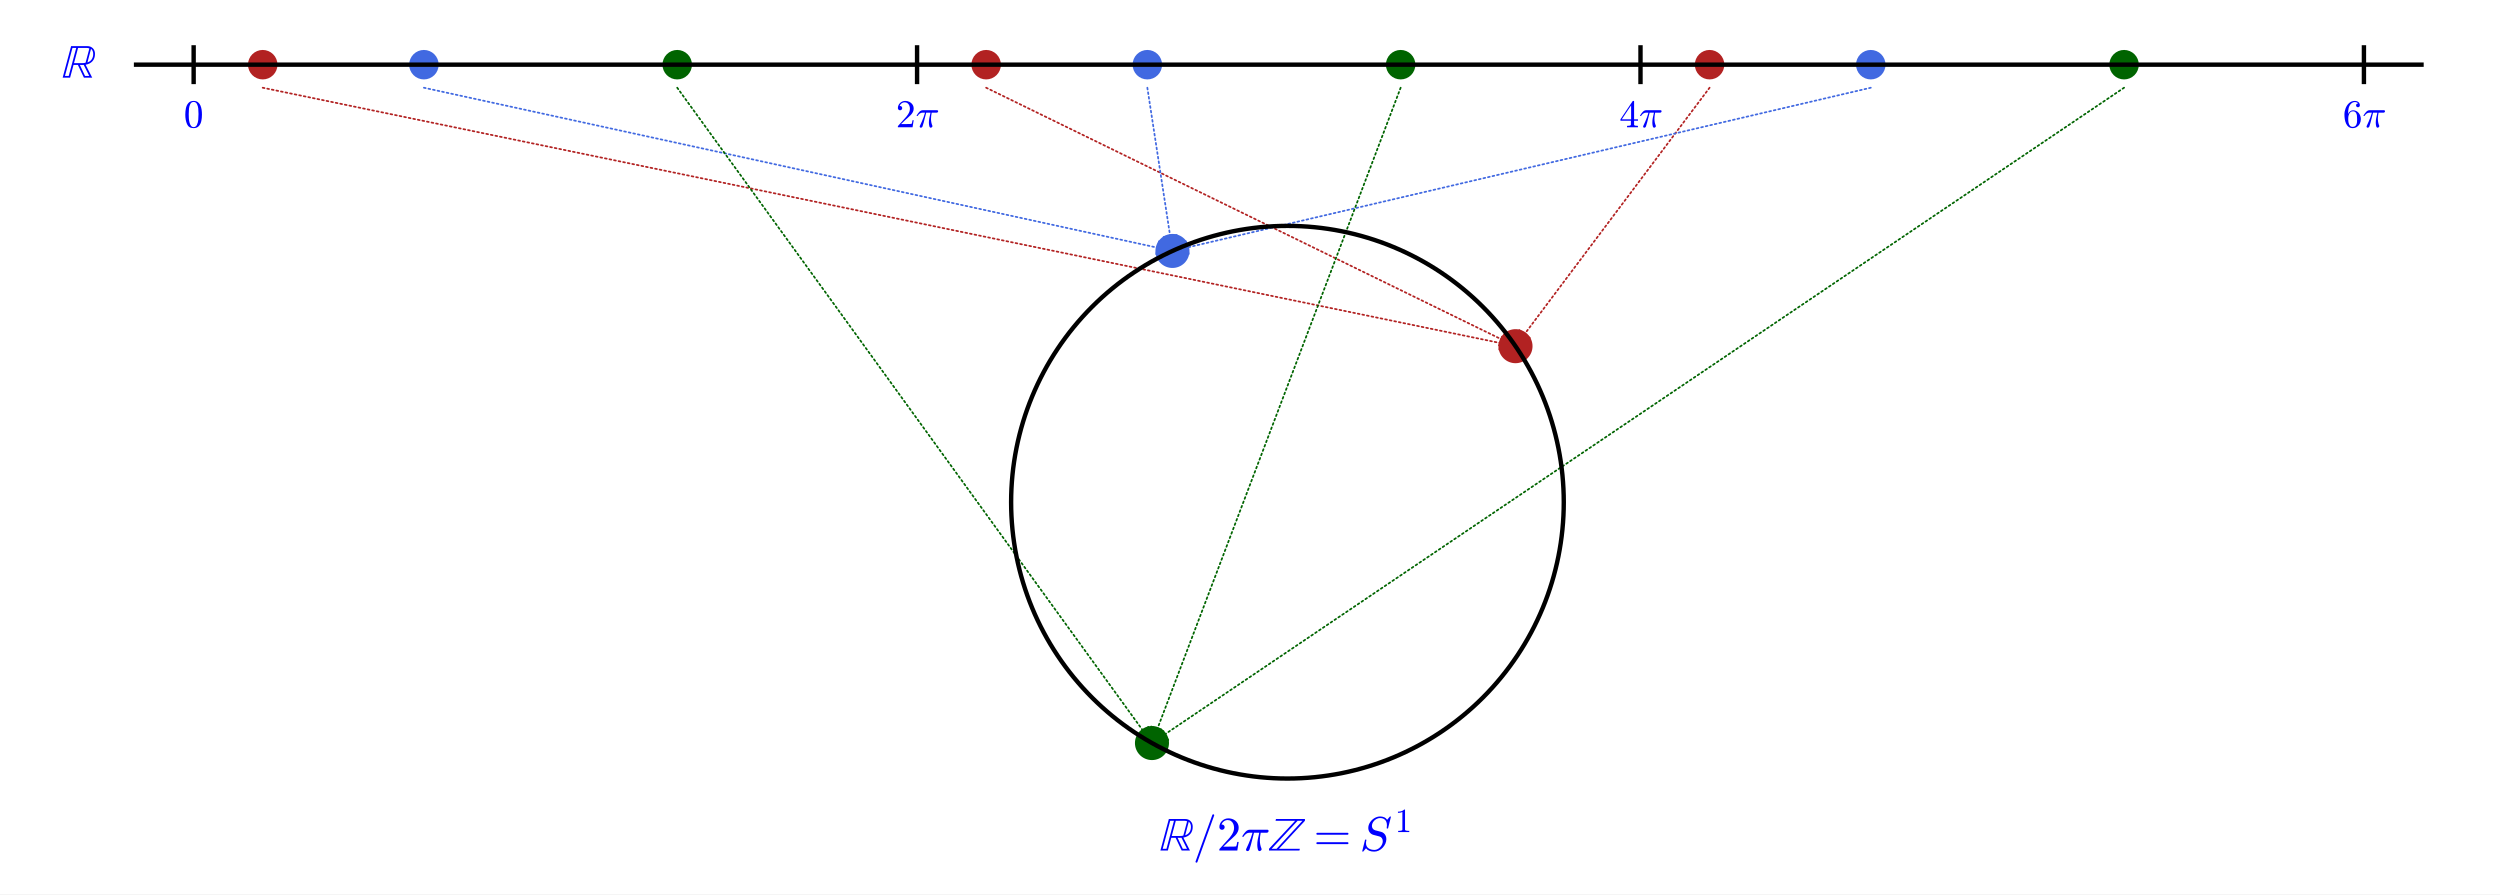
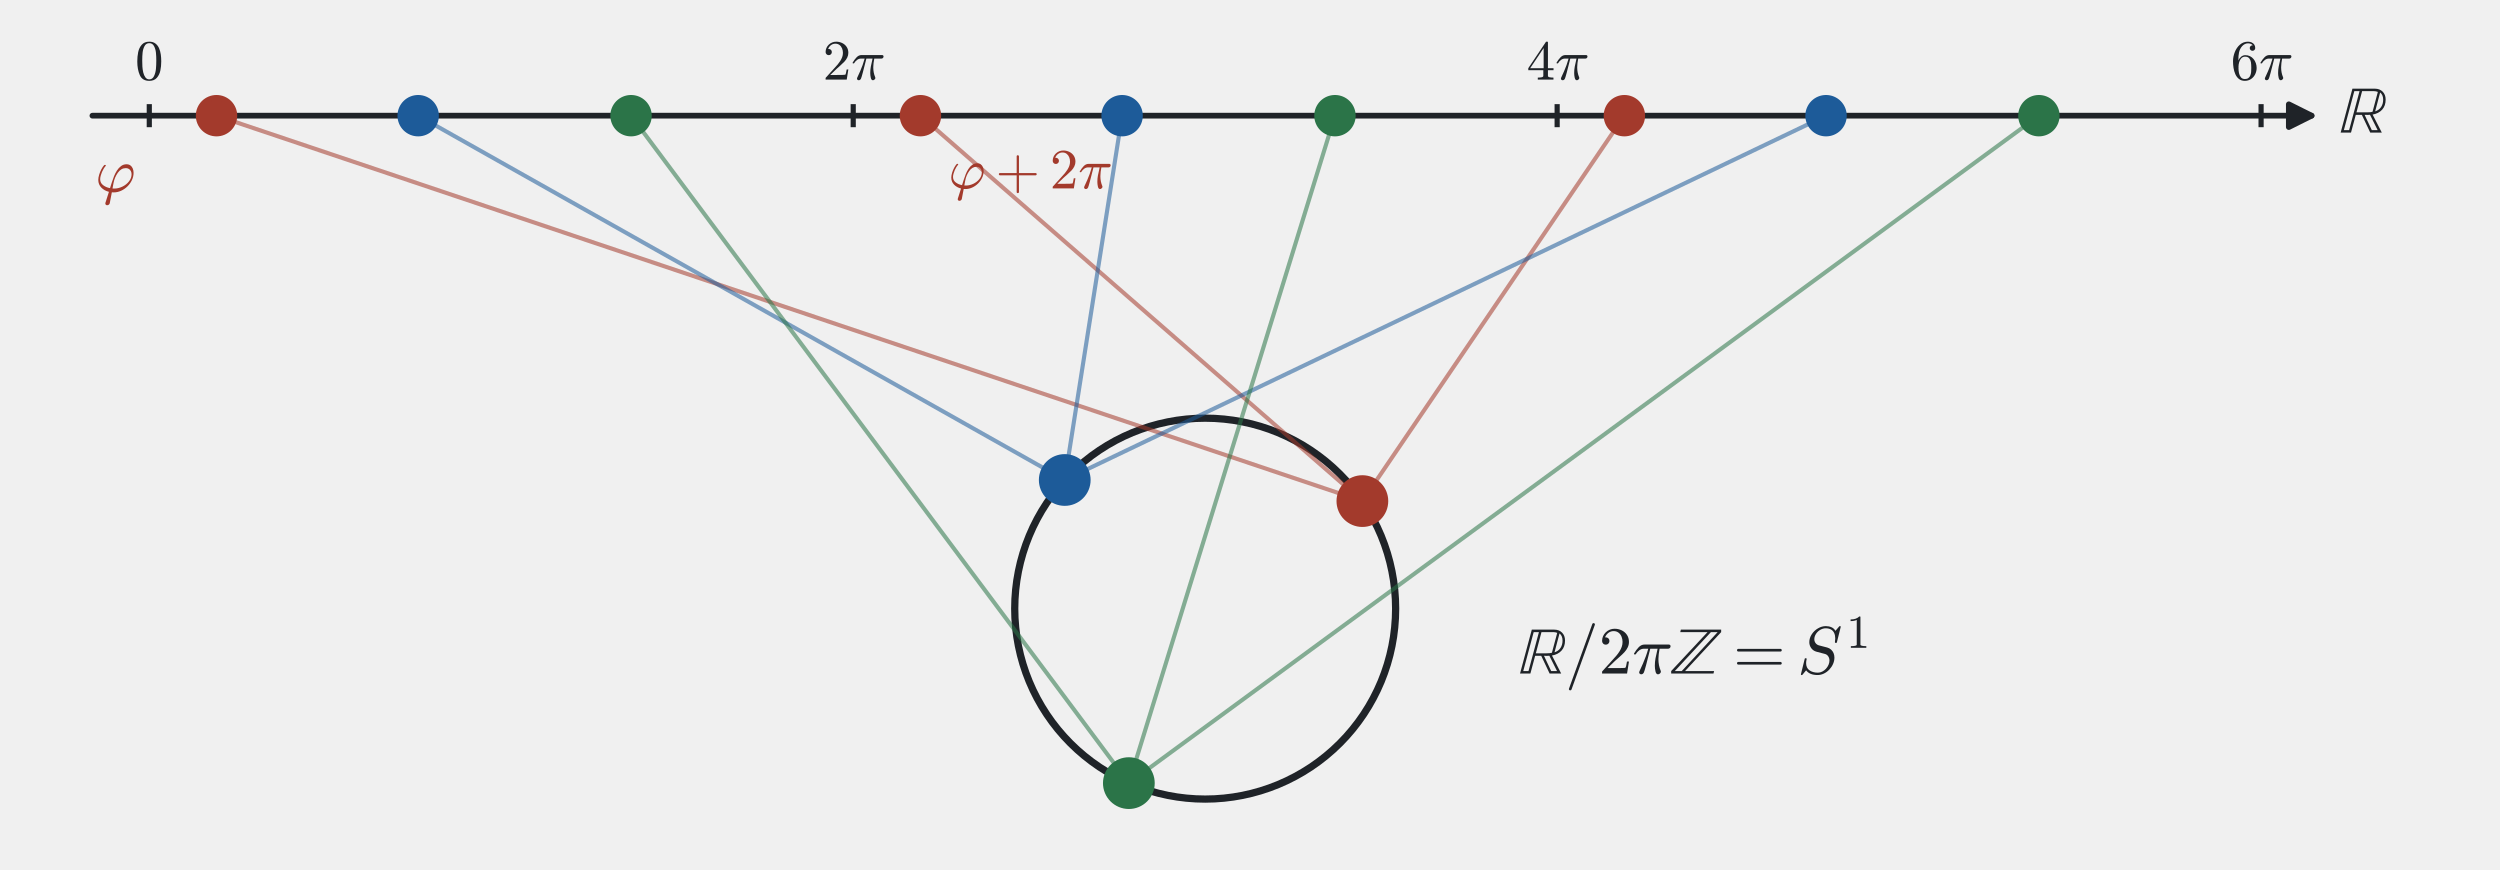
- <svg xmlns="http://www.w3.org/2000/svg" xmlns:xlink="http://www.w3.org/1999/xlink" width="568.8pt" height="203.481pt" viewBox="0 0 568.8 203.481" version="1.1">
+ <svg xmlns="http://www.w3.org/2000/svg" xmlns:xlink="http://www.w3.org/1999/xlink" width="483.12pt" height="168.117pt" viewBox="0 0 483.12 168.117" version="1.1">
  <defs>
    <style type="text/css">*{stroke-linejoin: round; stroke-linecap: butt}</style>
  </defs>
  <g id="figure_1">
    <g id="patch_1">
-       <path d="M 0 203.481  L 568.8 203.481  L 568.8 0  L 0 0  z " style="fill: #ffffff" />
+       <path d="M 0 168.117  L 483.12 168.117  L 483.12 0  L 0 0  L 0 168.117  z " style="fill: none" />
    </g>
    <g id="axes_1">
      <g id="patch_2">
-         <path d="M 7.2 193.82  L 561.6 193.82  L 561.6 7.2  L 7.2 7.2  z " style="fill: #ffffff" />
-       </g>
-       <g id="PathCollection_1">
-         <path d="M 59.775 18.072  C 60.665 18.072 61.518 17.719 62.147 17.09  C 62.776 16.461 63.129 15.608 63.129 14.718  C 63.129 13.829 62.776 12.976 62.147 12.347  C 61.518 11.718 60.665 11.364 59.775 11.364  C 58.886 11.364 58.032 11.718 57.403 12.347  C 56.774 12.976 56.421 13.829 56.421 14.718  C 56.421 15.608 56.774 16.461 57.403 17.09  C 58.032 17.719 58.886 18.072 59.775 18.072  z " clip-path="url(#p85b337be5e)" style="fill: #b22222" />
-       </g>
-       <g id="PathCollection_2">
-         <path d="M 224.369 18.072  C 225.259 18.072 226.112 17.719 226.741 17.09  C 227.37 16.461 227.724 15.608 227.724 14.718  C 227.724 13.829 227.37 12.976 226.741 12.347  C 226.112 11.718 225.259 11.364 224.369 11.364  C 223.48 11.364 222.627 11.718 221.998 12.347  C 221.369 12.976 221.015 13.829 221.015 14.718  C 221.015 15.608 221.369 16.461 221.998 17.09  C 222.627 17.719 223.48 18.072 224.369 18.072  z " clip-path="url(#p85b337be5e)" style="fill: #b22222" />
-       </g>
-       <g id="PathCollection_3">
-         <path d="M 388.964 18.072  C 389.853 18.072 390.706 17.719 391.335 17.09  C 391.964 16.461 392.318 15.608 392.318 14.718  C 392.318 13.829 391.964 12.976 391.335 12.347  C 390.706 11.718 389.853 11.364 388.964 11.364  C 388.074 11.364 387.221 11.718 386.592 12.347  C 385.963 12.976 385.61 13.829 385.61 14.718  C 385.61 15.608 385.963 16.461 386.592 17.09  C 387.221 17.719 388.074 18.072 388.964 18.072  z " clip-path="url(#p85b337be5e)" style="fill: #b22222" />
-       </g>
-       <g id="PathCollection_4">
-         <path d="M 96.45 18.072  C 97.339 18.072 98.192 17.719 98.821 17.09  C 99.45 16.461 99.804 15.608 99.804 14.718  C 99.804 13.829 99.45 12.976 98.821 12.347  C 98.192 11.718 97.339 11.364 96.45 11.364  C 95.56 11.364 94.707 11.718 94.078 12.347  C 93.449 12.976 93.095 13.829 93.095 14.718  C 93.095 15.608 93.449 16.461 94.078 17.09  C 94.707 17.719 95.56 18.072 96.45 18.072  z " clip-path="url(#p85b337be5e)" style="fill: #4169e1" />
-       </g>
-       <g id="PathCollection_5">
-         <path d="M 261.044 18.072  C 261.933 18.072 262.787 17.719 263.416 17.09  C 264.045 16.461 264.398 15.608 264.398 14.718  C 264.398 13.829 264.045 12.976 263.416 12.347  C 262.787 11.718 261.933 11.364 261.044 11.364  C 260.154 11.364 259.301 11.718 258.672 12.347  C 258.043 12.976 257.69 13.829 257.69 14.718  C 257.69 15.608 258.043 16.461 258.672 17.09  C 259.301 17.719 260.154 18.072 261.044 18.072  z " clip-path="url(#p85b337be5e)" style="fill: #4169e1" />
-       </g>
-       <g id="PathCollection_6">
-         <path d="M 425.638 18.072  C 426.528 18.072 427.381 17.719 428.01 17.09  C 428.639 16.461 428.992 15.608 428.992 14.718  C 428.992 13.829 428.639 12.976 428.01 12.347  C 427.381 11.718 426.528 11.364 425.638 11.364  C 424.749 11.364 423.895 11.718 423.266 12.347  C 422.637 12.976 422.284 13.829 422.284 14.718  C 422.284 15.608 422.637 16.461 423.266 17.09  C 423.895 17.719 424.749 18.072 425.638 18.072  z " clip-path="url(#p85b337be5e)" style="fill: #4169e1" />
-       </g>
-       <g id="PathCollection_7">
-         <path d="M 154.081 18.072  C 154.97 18.072 155.823 17.719 156.452 17.09  C 157.081 16.461 157.435 15.608 157.435 14.718  C 157.435 13.829 157.081 12.976 156.452 12.347  C 155.823 11.718 154.97 11.364 154.081 11.364  C 153.191 11.364 152.338 11.718 151.709 12.347  C 151.08 12.976 150.727 13.829 150.727 14.718  C 150.727 15.608 151.08 16.461 151.709 17.09  C 152.338 17.719 153.191 18.072 154.081 18.072  z " clip-path="url(#p85b337be5e)" style="fill: #006400" />
-       </g>
-       <g id="PathCollection_8">
-         <path d="M 318.675 18.072  C 319.565 18.072 320.418 17.719 321.047 17.09  C 321.676 16.461 322.029 15.608 322.029 14.718  C 322.029 13.829 321.676 12.976 321.047 12.347  C 320.418 11.718 319.565 11.364 318.675 11.364  C 317.786 11.364 316.932 11.718 316.303 12.347  C 315.674 12.976 315.321 13.829 315.321 14.718  C 315.321 15.608 315.674 16.461 316.303 17.09  C 316.932 17.719 317.786 18.072 318.675 18.072  z " clip-path="url(#p85b337be5e)" style="fill: #006400" />
-       </g>
-       <g id="PathCollection_9">
-         <path d="M 483.269 18.072  C 484.159 18.072 485.012 17.719 485.641 17.09  C 486.27 16.461 486.623 15.608 486.623 14.718  C 486.623 13.829 486.27 12.976 485.641 12.347  C 485.012 11.718 484.159 11.364 483.269 11.364  C 482.38 11.364 481.527 11.718 480.898 12.347  C 480.269 12.976 479.915 13.829 479.915 14.718  C 479.915 15.608 480.269 16.461 480.898 17.09  C 481.527 17.719 482.38 18.072 483.269 18.072  z " clip-path="url(#p85b337be5e)" style="fill: #006400" />
-       </g>
-       <g id="PathCollection_10">
-         <path d="M 344.809 82.637  C 345.836 82.637 346.821 82.229 347.547 81.502  C 348.274 80.776 348.682 79.791 348.682 78.764  C 348.682 77.737 348.274 76.751 347.547 76.025  C 346.821 75.299 345.836 74.891 344.809 74.891  C 343.782 74.891 342.796 75.299 342.07 76.025  C 341.344 76.751 340.936 77.737 340.936 78.764  C 340.936 79.791 341.344 80.776 342.07 81.502  C 342.796 82.229 343.782 82.637 344.809 82.637  z " clip-path="url(#p85b337be5e)" style="fill: #b22222" />
-       </g>
-       <g id="PathCollection_11">
-         <path d="M 266.756 60.968  C 267.783 60.968 268.769 60.56 269.495 59.834  C 270.221 59.107 270.629 58.122 270.629 57.095  C 270.629 56.068 270.221 55.083 269.495 54.357  C 268.769 53.63 267.783 53.222 266.756 53.222  C 265.729 53.222 264.744 53.63 264.018 54.357  C 263.291 55.083 262.883 56.068 262.883 57.095  C 262.883 58.122 263.291 59.107 264.018 59.834  C 264.744 60.56 265.729 60.968 266.756 60.968  z " clip-path="url(#p85b337be5e)" style="fill: #4169e1" />
-       </g>
-       <g id="PathCollection_12">
-         <path d="M 262.097 172.932  C 263.124 172.932 264.109 172.524 264.835 171.798  C 265.562 171.072 265.97 170.086 265.97 169.059  C 265.97 168.032 265.562 167.047 264.835 166.321  C 264.109 165.594 263.124 165.186 262.097 165.186  C 261.069 165.186 260.084 165.594 259.358 166.321  C 258.632 167.047 258.224 168.032 258.224 169.059  C 258.224 170.086 258.632 171.072 259.358 171.798  C 260.084 172.524 261.069 172.932 262.097 172.932  z " clip-path="url(#p85b337be5e)" style="fill: #006400" />
-       </g>
-       <g id="matplotlib.axis_1" />
-       <g id="matplotlib.axis_2" />
+         <path d="M 232.9 154.422  C 242.661 154.422 252.023 150.544 258.925 143.642  C 265.827 136.74 269.705 127.378 269.705 117.617  C 269.705 107.856 265.827 98.493 258.925 91.591  C 252.023 84.689 242.661 80.811 232.9 80.811  C 223.139 80.811 213.776 84.689 206.874 91.591  C 199.972 98.493 196.094 107.856 196.094 117.617  C 196.094 127.378 199.972 136.74 206.874 143.642  C 213.776 150.544 223.139 154.422 232.9 154.422  L 232.9 154.422  z " clip-path="url(#p7225bcb819)" style="fill: none; stroke: #1f2328; stroke-width: 1.4; stroke-linejoin: miter" />
+       </g>
      <g id="line2d_1">
-         <path d="M 30.96 14.718  L 550.938 14.718  " clip-path="url(#p85b337be5e)" style="fill: none; stroke: #000000; stroke-linecap: square" />
+         <path d="M 28.85 24.087  L 28.85 20.623  " clip-path="url(#p7225bcb819)" style="fill: none; stroke: #1f2328; stroke-linecap: square" />
      </g>
      <g id="line2d_2">
-         <path d="M 44.058 18.648  L 44.058 10.789  " clip-path="url(#p85b337be5e)" style="fill: none; stroke: #000000; stroke-linecap: square" />
+         <path d="M 164.883 24.087  L 164.883 20.623  " clip-path="url(#p7225bcb819)" style="fill: none; stroke: #1f2328; stroke-linecap: square" />
      </g>
      <g id="line2d_3">
-         <path d="M 208.652 18.648  L 208.652 10.789  " clip-path="url(#p85b337be5e)" style="fill: none; stroke: #000000; stroke-linecap: square" />
+         <path d="M 300.916 24.087  L 300.916 20.623  " clip-path="url(#p7225bcb819)" style="fill: none; stroke: #1f2328; stroke-linecap: square" />
      </g>
      <g id="line2d_4">
-         <path d="M 373.246 18.648  L 373.246 10.789  " clip-path="url(#p85b337be5e)" style="fill: none; stroke: #000000; stroke-linecap: square" />
+         <path d="M 436.949 24.087  L 436.949 20.623  " clip-path="url(#p7225bcb819)" style="fill: none; stroke: #1f2328; stroke-linecap: square" />
      </g>
      <g id="line2d_5">
-         <path d="M 537.84 18.648  L 537.84 10.789  " clip-path="url(#p85b337be5e)" style="fill: none; stroke: #000000; stroke-linecap: square" />
+         <path d="M 41.841 22.355  L 263.277 96.835  " clip-path="url(#p7225bcb819)" style="fill: none; stroke: #a33a2c; stroke-opacity: 0.55; stroke-width: 0.8; stroke-linecap: square" />
+       </g>
+       <g id="line2d_6">
+         <path d="M 177.874 22.355  L 263.277 96.835  " clip-path="url(#p7225bcb819)" style="fill: none; stroke: #a33a2c; stroke-opacity: 0.55; stroke-width: 0.8; stroke-linecap: square" />
+       </g>
+       <g id="line2d_7">
+         <path d="M 313.907 22.355  L 263.277 96.835  " clip-path="url(#p7225bcb819)" style="fill: none; stroke: #a33a2c; stroke-opacity: 0.55; stroke-width: 0.8; stroke-linecap: square" />
+       </g>
+       <g id="line2d_8">
+         <path d="M 80.811 22.355  L 205.76 92.756  " clip-path="url(#p7225bcb819)" style="fill: none; stroke: #1d5b99; stroke-opacity: 0.55; stroke-width: 0.8; stroke-linecap: square" />
+       </g>
+       <g id="line2d_9">
+         <path d="M 216.844 22.355  L 205.76 92.756  " clip-path="url(#p7225bcb819)" style="fill: none; stroke: #1d5b99; stroke-opacity: 0.55; stroke-width: 0.8; stroke-linecap: square" />
+       </g>
+       <g id="line2d_10">
+         <path d="M 352.877 22.355  L 205.76 92.756  " clip-path="url(#p7225bcb819)" style="fill: none; stroke: #1d5b99; stroke-opacity: 0.55; stroke-width: 0.8; stroke-linecap: square" />
+       </g>
+       <g id="line2d_11">
+         <path d="M 121.947 22.355  L 218.148 151.337  " clip-path="url(#p7225bcb819)" style="fill: none; stroke: #2b7448; stroke-opacity: 0.55; stroke-width: 0.8; stroke-linecap: square" />
+       </g>
+       <g id="line2d_12">
+         <path d="M 257.98 22.355  L 218.148 151.337  " clip-path="url(#p7225bcb819)" style="fill: none; stroke: #2b7448; stroke-opacity: 0.55; stroke-width: 0.8; stroke-linecap: square" />
+       </g>
+       <g id="line2d_13">
+         <path d="M 394.013 22.355  L 218.148 151.337  " clip-path="url(#p7225bcb819)" style="fill: none; stroke: #2b7448; stroke-opacity: 0.55; stroke-width: 0.8; stroke-linecap: square" />
      </g>
      <g id="patch_3">
-         <path d="M 59.775 19.957  Q 202.292 49.361 344.371 78.673  " clip-path="url(#p85b337be5e)" style="fill: none; stroke-dasharray: 0.4,0.66; stroke-dashoffset: 0; stroke: #b22222; stroke-width: 0.4; stroke-linecap: round" />
-         <path d="M 341.736 76.598  L 344.371 78.673  L 341.129 79.536  z " clip-path="url(#p85b337be5e)" style="fill: #b22222; stroke: #b22222; stroke-width: 0.4; stroke-linecap: round" />
-       </g>
-       <g id="patch_4">
-         <path d="M 224.369 19.957  Q 284.589 49.361 344.407 78.568  " clip-path="url(#p85b337be5e)" style="fill: none; stroke-dasharray: 0.4,0.66; stroke-dashoffset: 0; stroke: #b22222; stroke-width: 0.4; stroke-linecap: round" />
-         <path d="M 342.369 75.903  L 344.407 78.568  L 341.053 78.599  z " clip-path="url(#p85b337be5e)" style="fill: #b22222; stroke: #b22222; stroke-width: 0.4; stroke-linecap: round" />
-       </g>
-       <g id="patch_5">
-         <path d="M 388.964 19.957  Q 366.886 49.361 345.077 78.406  " clip-path="url(#p85b337be5e)" style="fill: none; stroke-dasharray: 0.4,0.66; stroke-dashoffset: 0; stroke: #b22222; stroke-width: 0.4; stroke-linecap: round" />
-         <path d="M 348.078 76.908  L 345.077 78.406  L 345.679 75.106  z " clip-path="url(#p85b337be5e)" style="fill: #b22222; stroke: #b22222; stroke-width: 0.4; stroke-linecap: round" />
-       </g>
-       <g id="patch_6">
-         <path d="M 96.45 19.957  Q 181.603 38.526 266.319 57  " clip-path="url(#p85b337be5e)" style="fill: none; stroke-dasharray: 0.4,0.66; stroke-dashoffset: 0; stroke: #4169e1; stroke-width: 0.4; stroke-linecap: round" />
-         <path d="M 263.708 54.895  L 266.319 57  L 263.069 57.826  z " clip-path="url(#p85b337be5e)" style="fill: #4169e1; stroke: #4169e1; stroke-width: 0.4; stroke-linecap: round" />
-       </g>
-       <g id="patch_7">
-         <path d="M 261.044 19.957  Q 263.9 38.526 266.688 56.653  " clip-path="url(#p85b337be5e)" style="fill: none; stroke-dasharray: 0.4,0.66; stroke-dashoffset: 0; stroke: #4169e1; stroke-width: 0.4; stroke-linecap: round" />
-         <path d="M 267.715 53.46  L 266.688 56.653  L 264.75 53.916  z " clip-path="url(#p85b337be5e)" style="fill: #4169e1; stroke: #4169e1; stroke-width: 0.4; stroke-linecap: round" />
-       </g>
-       <g id="patch_8">
-         <path d="M 425.638 19.957  Q 346.197 38.526 267.192 56.993  " clip-path="url(#p85b337be5e)" style="fill: none; stroke-dasharray: 0.4,0.66; stroke-dashoffset: 0; stroke: #4169e1; stroke-width: 0.4; stroke-linecap: round" />
-         <path d="M 270.454 57.771  L 267.192 56.993  L 269.772 54.85  z " clip-path="url(#p85b337be5e)" style="fill: #4169e1; stroke: #4169e1; stroke-width: 0.4; stroke-linecap: round" />
-       </g>
-       <g id="patch_9">
-         <path d="M 154.081 19.957  Q 208.089 94.508 261.834 168.697  " clip-path="url(#p85b337be5e)" style="fill: none; stroke-dasharray: 0.4,0.66; stroke-dashoffset: 0; stroke: #006400; stroke-width: 0.4; stroke-linecap: round" />
-         <path d="M 261.289 165.388  L 261.834 168.697  L 258.86 167.148  z " clip-path="url(#p85b337be5e)" style="fill: #006400; stroke: #006400; stroke-width: 0.4; stroke-linecap: round" />
-       </g>
-       <g id="patch_10">
-         <path d="M 318.675 19.957  Q 290.386 94.508 262.255 168.641  " clip-path="url(#p85b337be5e)" style="fill: none; stroke-dasharray: 0.4,0.66; stroke-dashoffset: 0; stroke: #006400; stroke-width: 0.4; stroke-linecap: round" />
-         <path d="M 264.722 166.369  L 262.255 168.641  L 261.917 165.304  z " clip-path="url(#p85b337be5e)" style="fill: #006400; stroke: #006400; stroke-width: 0.4; stroke-linecap: round" />
-       </g>
-       <g id="patch_11">
-         <path d="M 483.269 19.957  Q 372.683 94.508 262.467 168.809  " clip-path="url(#p85b337be5e)" style="fill: none; stroke-dasharray: 0.4,0.66; stroke-dashoffset: 0; stroke: #006400; stroke-width: 0.4; stroke-linecap: round" />
-         <path d="M 265.793 168.376  L 262.467 168.809  L 264.117 165.889  z " clip-path="url(#p85b337be5e)" style="fill: #006400; stroke: #006400; stroke-width: 0.4; stroke-linecap: round" />
+         <path d="M 17.857 22.355  Q 232.898 22.355 446.709 22.355  " style="fill: none; stroke: #1f2328; stroke-width: 1.1; stroke-linecap: round" />
+         <path d="M 442.309 20.155  L 446.709 22.355  L 442.309 24.555  z " style="fill: #1f2328; stroke: #1f2328; stroke-width: 1.1; stroke-linecap: round" />
      </g>
      <g id="text_1">
-         <g style="fill: #0000ff" transform="translate(41.80754 28.98989) scale(0.09 -0.09)">
+         <g style="fill: #1f2328" transform="translate(26.10033 15.42481) scale(0.11 -0.11)">
          <defs>
            <path id="Cmr10-30" d="M 1600 -141  Q 816 -141 533 504  Q 250 1150 250 2041  Q 250 2597 351 3087  Q 453 3578 754 3920  Q 1056 4263 1600 4263  Q 2022 4263 2290 4056  Q 2559 3850 2700 3523  Q 2841 3197 2892 2823  Q 2944 2450 2944 2041  Q 2944 1491 2842 1011  Q 2741 531 2444 195  Q 2147 -141 1600 -141  z M 1600 25  Q 1956 25 2131 390  Q 2306 756 2347 1200  Q 2388 1644 2388 2144  Q 2388 2625 2347 3031  Q 2306 3438 2132 3767  Q 1959 4097 1600 4097  Q 1238 4097 1063 3765  Q 888 3434 847 3029  Q 806 2625 806 2144  Q 806 1788 823 1472  Q 841 1156 916 820  Q 991 484 1158 254  Q 1325 25 1600 25  z " transform="scale(0.015625)" />
          </defs>
          <use xlink:href="#Cmr10-30" transform="translate(0 0.390625)" />
        </g>
      </g>
      <g id="text_2">
-         <g style="fill: #0000ff" transform="translate(203.8368 28.98989) scale(0.09 -0.09)">
+         <g style="fill: #1f2328" transform="translate(158.9984 15.42481) scale(0.11 -0.11)">
          <defs>
            <path id="Cmr10-32" d="M 319 0  L 319 172  Q 319 188 331 206  L 1325 1306  Q 1550 1550 1690 1715  Q 1831 1881 1968 2097  Q 2106 2313 2186 2536  Q 2266 2759 2266 3009  Q 2266 3272 2169 3511  Q 2072 3750 1880 3894  Q 1688 4038 1416 4038  Q 1138 4038 916 3870  Q 694 3703 603 3438  Q 628 3444 672 3444  Q 816 3444 917 3347  Q 1019 3250 1019 3097  Q 1019 2950 917 2848  Q 816 2747 672 2747  Q 522 2747 420 2851  Q 319 2956 319 3097  Q 319 3338 409 3548  Q 500 3759 670 3923  Q 841 4088 1055 4175  Q 1269 4263 1509 4263  Q 1875 4263 2190 4108  Q 2506 3953 2690 3670  Q 2875 3388 2875 3009  Q 2875 2731 2753 2481  Q 2631 2231 2440 2026  Q 2250 1822 1953 1562  Q 1656 1303 1563 1216  L 838 519  L 1453 519  Q 1906 519 2211 526  Q 2516 534 2534 550  Q 2609 631 2688 1141  L 2875 1141  L 2694 0  L 319 0  z " transform="scale(0.015625)" />
            <path id="Cmmi10-bc" d="M 647 109  Q 647 144 672 213  Q 850 584 1004 942  Q 1159 1300 1282 1639  Q 1406 1978 1509 2363  L 1100 2363  Q 866 2363 662 2216  Q 459 2069 325 1844  Q 313 1819 288 1819  L 213 1819  Q 153 1819 153 1881  Q 153 1894 166 1919  Q 375 2275 614 2517  Q 853 2759 1153 2759  L 3475 2759  Q 3541 2759 3587 2715  Q 3634 2672 3634 2597  Q 3634 2503 3567 2433  Q 3500 2363 3406 2363  L 2591 2363  Q 2488 1859 2478 1381  Q 2478 766 2694 269  Q 2713 231 2713 191  Q 2713 122 2672 62  Q 2631 3 2567 -34  Q 2503 -72 2431 -72  Q 2263 -72 2200 203  Q 2138 478 2138 738  Q 2138 1103 2200 1442  Q 2263 1781 2400 2363  L 1703 2363  Q 1197 313 1094 103  Q 1003 -72 844 -72  Q 766 -72 706 -20  Q 647 31 647 109  z " transform="scale(0.015625)" />
          </defs>
          <use xlink:href="#Cmr10-32" transform="translate(0 0.390625)" />
          <use xlink:href="#Cmmi10-bc" transform="translate(50 0.390625)" />
        </g>
      </g>
      <g id="text_3">
-         <g style="fill: #0000ff" transform="translate(368.4312 28.98989) scale(0.09 -0.09)">
+         <g style="fill: #1f2328" transform="translate(295.0314 15.42481) scale(0.11 -0.11)">
          <defs>
            <path id="Cmr10-34" d="M 178 1056  L 178 1281  L 2156 4231  Q 2178 4263 2222 4263  L 2316 4263  Q 2388 4263 2388 4191  L 2388 1281  L 3016 1281  L 3016 1056  L 2388 1056  L 2388 428  Q 2388 297 2575 261  Q 2763 225 3009 225  L 3009 0  L 1247 0  L 1247 225  Q 1494 225 1681 261  Q 1869 297 1869 428  L 1869 1056  L 178 1056  z M 391 1281  L 1906 1281  L 1906 3547  L 391 1281  z " transform="scale(0.015625)" />
          </defs>
          <use xlink:href="#Cmr10-34" transform="translate(0 0.390625)" />
          <use xlink:href="#Cmmi10-bc" transform="translate(50 0.390625)" />
        </g>
      </g>
      <g id="text_4">
-         <g style="fill: #0000ff" transform="translate(533.0255 28.98989) scale(0.09 -0.09)">
+         <g style="fill: #1f2328" transform="translate(431.0644 15.42481) scale(0.11 -0.11)">
          <defs>
            <path id="Cmr10-36" d="M 1600 -141  Q 1203 -141 937 70  Q 672 281 526 617  Q 381 953 325 1322  Q 269 1691 269 2069  Q 269 2575 466 3084  Q 663 3594 1045 3928  Q 1428 4263 1953 4263  Q 2172 4263 2361 4180  Q 2550 4097 2658 3936  Q 2766 3775 2766 3547  Q 2766 3416 2677 3327  Q 2588 3238 2456 3238  Q 2331 3238 2240 3328  Q 2150 3419 2150 3547  Q 2150 3672 2240 3762  Q 2331 3853 2456 3853  L 2491 3853  Q 2409 3969 2261 4023  Q 2113 4078 1953 4078  Q 1759 4078 1595 3993  Q 1431 3909 1300 3765  Q 1169 3622 1081 3448  Q 994 3275 945 3053  Q 897 2831 884 2637  Q 872 2444 872 2150  Q 984 2413 1190 2580  Q 1397 2747 1656 2747  Q 1941 2747 2175 2631  Q 2409 2516 2578 2311  Q 2747 2106 2836 1843  Q 2925 1581 2925 1313  Q 2925 938 2758 598  Q 2591 259 2287 59  Q 1984 -141 1600 -141  z M 1600 63  Q 1847 63 1997 175  Q 2147 288 2217 473  Q 2288 659 2305 848  Q 2322 1038 2322 1313  Q 2322 1675 2287 1931  Q 2253 2188 2100 2383  Q 1947 2578 1631 2578  Q 1372 2578 1205 2403  Q 1038 2228 961 1961  Q 884 1694 884 1447  Q 884 1363 891 1319  Q 891 1309 889 1303  Q 888 1297 884 1288  Q 884 1013 940 731  Q 997 450 1156 256  Q 1316 63 1600 63  z " transform="scale(0.015625)" />
          </defs>
          <use xlink:href="#Cmr10-36" transform="translate(0 0.390625)" />
          <use xlink:href="#Cmmi10-bc" transform="translate(50 0.390625)" />
        </g>
      </g>
      <g id="text_5">
-         <g style="fill: #0000ff" transform="translate(14.06654 17.75356) scale(0.11 -0.11)">
+         <g style="fill: #1f2328" transform="translate(452.1046 25.71593) scale(0.13 -0.13)">
          <defs>
            <path id="STIXGeneral-Italic-211d" d="M 1229 4179  L 3360 4179  Q 3827 4179 4108 3894  Q 4390 3610 4390 3142  Q 4390 2554 4060 2186  Q 3731 1818 3149 1715  L 4026 0  L 2925 0  L 2125 1690  L 1549 1690  L 1094 0  L 109 0  L 1229 4179  z M 3866 3821  L 3392 2022  Q 3770 2144 3962 2438  Q 4154 2733 4154 3136  Q 4154 3584 3866 3821  z M 3142 1978  L 3648 3872  Q 3450 3942 3296 3942  L 2150 3942  L 1613 1926  L 2630 1926  Q 2957 1926 3142 1978  z M 3629 237  L 2899 1696  Q 2829 1683 2682 1683  Q 2630 1683 2531 1686  Q 2432 1690 2387 1690  L 3072 237  L 3629 237  z M 1907 3942  L 1408 3942  L 416 237  L 915 237  L 1907 3942  z " transform="scale(0.015625)" />
          </defs>
          <use xlink:href="#STIXGeneral-Italic-211d" transform="translate(0 0.703125)" />
        </g>
      </g>
      <g id="text_6">
-         <g style="fill: #0000ff" transform="translate(263.8245 193.5314) scale(0.11 -0.11)">
+         <g style="fill: #1f2328" transform="translate(293.5208 130.1768) scale(0.13 -0.13)">
          <defs>
            <path id="Cmmi10-3d" d="M 359 -1472  Q 359 -1453 366 -1447  L 2591 4722  Q 2603 4759 2634 4779  Q 2666 4800 2706 4800  Q 2763 4800 2798 4765  Q 2834 4731 2834 4672  L 2834 4647  L 609 -1522  Q 572 -1600 488 -1600  Q 434 -1600 396 -1562  Q 359 -1525 359 -1472  z " transform="scale(0.015625)" />
            <path id="STIXGeneral-Italic-2124" d="M 4800 3942  L 1382 256  L 1382 237  L 4128 237  L 4070 0  L 45 0  L 45 237  L 3494 3930  L 3494 3942  L 909 3942  L 966 4179  L 4800 4179  L 4800 3942  z M 4467 3942  L 3827 3942  L 390 237  L 1050 237  L 4467 3942  z " transform="scale(0.015625)" />
            <path id="Cmr10-3d" d="M 481 850  Q 428 850 393 890  Q 359 931 359 978  Q 359 1031 393 1068  Q 428 1106 481 1106  L 4500 1106  Q 4547 1106 4581 1068  Q 4616 1031 4616 978  Q 4616 931 4581 890  Q 4547 850 4500 850  L 481 850  z M 481 2094  Q 428 2094 393 2131  Q 359 2169 359 2222  Q 359 2269 393 2309  Q 428 2350 481 2350  L 4500 2350  Q 4547 2350 4581 2309  Q 4616 2269 4616 2222  Q 4616 2169 4581 2131  Q 4547 2094 4500 2094  L 481 2094  z " transform="scale(0.015625)" />
            <path id="Cmmi10-53" d="M 391 -141  Q 372 -141 356 -119  Q 341 -97 341 -78  L 709 1416  Q 722 1453 763 1453  L 838 1453  Q 863 1453 877 1434  Q 891 1416 891 1388  Q 838 1169 838 997  Q 838 534 1156 309  Q 1475 84 1959 84  Q 2169 84 2372 187  Q 2575 291 2726 456  Q 2878 622 2968 826  Q 3059 1031 3059 1241  Q 3059 1466 2940 1642  Q 2822 1819 2613 1869  L 1831 2075  Q 1516 2159 1328 2414  Q 1141 2669 1141 2988  Q 1141 3372 1369 3728  Q 1597 4084 1964 4298  Q 2331 4513 2713 4513  Q 3006 4513 3251 4405  Q 3497 4297 3628 4063  L 3994 4494  Q 4031 4513 4038 4513  L 4078 4513  Q 4103 4513 4118 4491  Q 4134 4469 4134 4447  L 3763 2963  Q 3753 2919 3713 2919  L 3634 2919  Q 3578 2919 3578 2988  Q 3609 3191 3609 3341  Q 3609 3638 3507 3858  Q 3406 4078 3201 4192  Q 2997 4306 2694 4306  Q 2438 4306 2184 4159  Q 1931 4013 1775 3769  Q 1619 3525 1619 3263  Q 1619 3056 1739 2897  Q 1859 2738 2059 2681  L 2841 2478  Q 3053 2422 3211 2280  Q 3369 2138 3450 1942  Q 3531 1747 3531 1516  Q 3531 1213 3403 917  Q 3275 622 3045 378  Q 2816 134 2525 -3  Q 2234 -141 1931 -141  Q 1169 -141 838 306  L 481 -122  Q 444 -141 434 -141  L 391 -141  z " transform="scale(0.015625)" />
            <path id="Cmr10-31" d="M 594 0  L 594 225  Q 1394 225 1394 428  L 1394 3788  Q 1063 3628 556 3628  L 556 3853  Q 1341 3853 1741 4263  L 1831 4263  Q 1853 4263 1873 4245  Q 1894 4228 1894 4206  L 1894 428  Q 1894 225 2694 225  L 2694 0  L 594 0  z " transform="scale(0.015625)" />
          </defs>
          <use xlink:href="#STIXGeneral-Italic-211d" transform="translate(0 0.109375)" />
          <use xlink:href="#Cmmi10-3d" transform="translate(68.69998 0.109375)" />
          <use xlink:href="#Cmr10-32" transform="translate(118.7 0.109375)" />
          <use xlink:href="#Cmmi10-bc" transform="translate(168.7 0.109375)" />
          <use xlink:href="#STIXGeneral-Italic-2124" transform="translate(225.6824 0.109375)" />
          <use xlink:href="#Cmr10-3d" transform="translate(318.641 0.109375)" />
          <use xlink:href="#Cmmi10-53" transform="translate(413.8851 0.109375)" />
          <use xlink:href="#Cmr10-31" transform="translate(486.9966 38.37344) scale(0.7)" />
        </g>
      </g>
-       <g id="patch_12">
-         <path d="M 292.92 177.133  C 309.593 177.133 325.586 170.509 337.376 158.719  C 349.165 146.929 355.79 130.936 355.79 114.263  C 355.79 97.59 349.165 81.597 337.376 69.807  C 325.586 58.017 309.593 51.393 292.92 51.393  C 276.246 51.393 260.253 58.017 248.463 69.807  C 236.674 81.597 230.049 97.59 230.049 114.263  C 230.049 130.936 236.674 146.929 248.463 158.719  C 260.253 170.509 276.246 177.133 292.92 177.133  L 292.92 177.133  z " clip-path="url(#p85b337be5e)" style="fill: none; stroke: #000000; stroke-linejoin: miter" />
+       <g id="text_7">
+         <g style="fill: #a33a2c" transform="translate(18.39523 37.14345) scale(0.12 -0.12)">
+           <defs>
+             <path id="Cmmi10-27" d="M 1044 -1216  Q 1044 -1191 1056 -1141  L 1416 -13  Q 938 106 628 428  Q 319 750 319 1216  Q 319 1450 406 1744  Q 494 2038 631 2302  Q 769 2566 928 2741  Q 966 2759 972 2759  L 1050 2759  Q 1069 2759 1084 2740  Q 1100 2722 1100 2700  Q 1100 2675 1088 2663  Q 981 2547 879 2380  Q 778 2213 698 2028  Q 619 1844 566 1641  Q 513 1438 513 1288  Q 513 909 814 676  Q 1116 444 1528 366  L 1709 941  Q 1828 1313 1945 1605  Q 2063 1897 2239 2176  Q 2416 2456 2666 2642  Q 2916 2828 3225 2828  Q 3469 2828 3633 2706  Q 3797 2584 3876 2381  Q 3956 2178 3956 1947  Q 3956 1566 3787 1202  Q 3619 838 3325 548  Q 3031 259 2662 93  Q 2294 -72 1919 -72  Q 1869 -69 1811 -66  Q 1753 -63 1716 -63  L 1503 -1178  Q 1484 -1272 1407 -1333  Q 1331 -1394 1234 -1394  Q 1156 -1394 1100 -1345  Q 1044 -1297 1044 -1216  z M 1784 331  Q 1856 325 1991 325  Q 2388 325 2798 520  Q 3209 716 3479 1056  Q 3750 1397 3750 1797  Q 3750 1978 3676 2122  Q 3603 2266 3470 2348  Q 3338 2431 3163 2431  Q 2666 2431 2331 1950  Q 1997 1469 1894 916  L 1784 331  z " transform="scale(0.015625)" />
+           </defs>
+           <use xlink:href="#Cmmi10-27" transform="translate(0 0.8125)" />
+         </g>
+       </g>
+       <g id="text_8">
+         <g style="fill: #a33a2c" transform="translate(183.2861 36.45236) scale(0.11 -0.11)">
+           <defs>
+             <path id="Cmr10-2b" d="M 481 1472  Q 428 1472 393 1512  Q 359 1553 359 1600  Q 359 1647 393 1687  Q 428 1728 481 1728  L 2363 1728  L 2363 3616  Q 2363 3666 2400 3698  Q 2438 3731 2491 3731  Q 2538 3731 2578 3698  Q 2619 3666 2619 3616  L 2619 1728  L 4500 1728  Q 4547 1728 4581 1687  Q 4616 1647 4616 1600  Q 4616 1553 4581 1512  Q 4547 1472 4500 1472  L 2619 1472  L 2619 -416  Q 2619 -466 2578 -498  Q 2538 -531 2491 -531  Q 2438 -531 2400 -498  Q 2363 -466 2363 -416  L 2363 1472  L 481 1472  z " transform="scale(0.015625)" />
+           </defs>
+           <use xlink:href="#Cmmi10-27" transform="translate(0 0.390625)" />
+           <use xlink:href="#Cmr10-2b" transform="translate(82.93945 0.390625)" />
+           <use xlink:href="#Cmr10-32" transform="translate(178.1836 0.390625)" />
+           <use xlink:href="#Cmmi10-bc" transform="translate(228.1836 0.390625)" />
+         </g>
+       </g>
+       <g id="line2d_14">
+         <defs>
+           <path id="m292d195a29" d="M 0 3.5  C 0.928 3.5 1.819 3.131 2.475 2.475  C 3.131 1.819 3.5 0.928 3.5 0  C 3.5 -0.928 3.131 -1.819 2.475 -2.475  C 1.819 -3.131 0.928 -3.5 0 -3.5  C -0.928 -3.5 -1.819 -3.131 -2.475 -2.475  C -3.131 -1.819 -3.5 -0.928 -3.5 0  C -3.5 0.928 -3.131 1.819 -2.475 2.475  C -1.819 3.131 -0.928 3.5 0 3.5  z " style="stroke: #a33a2c" />
+         </defs>
+         <g clip-path="url(#p7225bcb819)">
+           <use xlink:href="#m292d195a29" x="41.841" y="22.355" style="fill: #a33a2c; stroke: #a33a2c" />
+         </g>
+       </g>
+       <g id="line2d_15">
+         <g clip-path="url(#p7225bcb819)">
+           <use xlink:href="#m292d195a29" x="177.874" y="22.355" style="fill: #a33a2c; stroke: #a33a2c" />
+         </g>
+       </g>
+       <g id="line2d_16">
+         <g clip-path="url(#p7225bcb819)">
+           <use xlink:href="#m292d195a29" x="313.907" y="22.355" style="fill: #a33a2c; stroke: #a33a2c" />
+         </g>
+       </g>
+       <g id="line2d_17">
+         <defs>
+           <path id="mee28adfee3" d="M 0 3.5  C 0.928 3.5 1.819 3.131 2.475 2.475  C 3.131 1.819 3.5 0.928 3.5 0  C 3.5 -0.928 3.131 -1.819 2.475 -2.475  C 1.819 -3.131 0.928 -3.5 0 -3.5  C -0.928 -3.5 -1.819 -3.131 -2.475 -2.475  C -3.131 -1.819 -3.5 -0.928 -3.5 0  C -3.5 0.928 -3.131 1.819 -2.475 2.475  C -1.819 3.131 -0.928 3.5 0 3.5  z " style="stroke: #1d5b99" />
+         </defs>
+         <g clip-path="url(#p7225bcb819)">
+           <use xlink:href="#mee28adfee3" x="80.811" y="22.355" style="fill: #1d5b99; stroke: #1d5b99" />
+         </g>
+       </g>
+       <g id="line2d_18">
+         <g clip-path="url(#p7225bcb819)">
+           <use xlink:href="#mee28adfee3" x="216.844" y="22.355" style="fill: #1d5b99; stroke: #1d5b99" />
+         </g>
+       </g>
+       <g id="line2d_19">
+         <g clip-path="url(#p7225bcb819)">
+           <use xlink:href="#mee28adfee3" x="352.877" y="22.355" style="fill: #1d5b99; stroke: #1d5b99" />
+         </g>
+       </g>
+       <g id="line2d_20">
+         <defs>
+           <path id="mf28da32051" d="M 0 3.5  C 0.928 3.5 1.819 3.131 2.475 2.475  C 3.131 1.819 3.5 0.928 3.5 0  C 3.5 -0.928 3.131 -1.819 2.475 -2.475  C 1.819 -3.131 0.928 -3.5 0 -3.5  C -0.928 -3.5 -1.819 -3.131 -2.475 -2.475  C -3.131 -1.819 -3.5 -0.928 -3.5 0  C -3.5 0.928 -3.131 1.819 -2.475 2.475  C -1.819 3.131 -0.928 3.5 0 3.5  z " style="stroke: #2b7448" />
+         </defs>
+         <g clip-path="url(#p7225bcb819)">
+           <use xlink:href="#mf28da32051" x="121.947" y="22.355" style="fill: #2b7448; stroke: #2b7448" />
+         </g>
+       </g>
+       <g id="line2d_21">
+         <g clip-path="url(#p7225bcb819)">
+           <use xlink:href="#mf28da32051" x="257.98" y="22.355" style="fill: #2b7448; stroke: #2b7448" />
+         </g>
+       </g>
+       <g id="line2d_22">
+         <g clip-path="url(#p7225bcb819)">
+           <use xlink:href="#mf28da32051" x="394.013" y="22.355" style="fill: #2b7448; stroke: #2b7448" />
+         </g>
+       </g>
+       <g id="line2d_23">
+         <defs>
+           <path id="m15cec05ab7" d="M 0 4.5  C 1.193 4.5 2.338 4.026 3.182 3.182  C 4.026 2.338 4.5 1.193 4.5 0  C 4.5 -1.193 4.026 -2.338 3.182 -3.182  C 2.338 -4.026 1.193 -4.5 0 -4.5  C -1.193 -4.5 -2.338 -4.026 -3.182 -3.182  C -4.026 -2.338 -4.5 -1.193 -4.5 0  C -4.5 1.193 -4.026 2.338 -3.182 3.182  C -2.338 4.026 -1.193 4.5 0 4.5  z " style="stroke: #a33a2c" />
+         </defs>
+         <g clip-path="url(#p7225bcb819)">
+           <use xlink:href="#m15cec05ab7" x="263.277" y="96.835" style="fill: #a33a2c; stroke: #a33a2c" />
+         </g>
+       </g>
+       <g id="line2d_24">
+         <defs>
+           <path id="m500f411312" d="M 0 4.5  C 1.193 4.5 2.338 4.026 3.182 3.182  C 4.026 2.338 4.5 1.193 4.5 0  C 4.5 -1.193 4.026 -2.338 3.182 -3.182  C 2.338 -4.026 1.193 -4.5 0 -4.5  C -1.193 -4.5 -2.338 -4.026 -3.182 -3.182  C -4.026 -2.338 -4.5 -1.193 -4.5 0  C -4.5 1.193 -4.026 2.338 -3.182 3.182  C -2.338 4.026 -1.193 4.5 0 4.5  z " style="stroke: #1d5b99" />
+         </defs>
+         <g clip-path="url(#p7225bcb819)">
+           <use xlink:href="#m500f411312" x="205.76" y="92.756" style="fill: #1d5b99; stroke: #1d5b99" />
+         </g>
+       </g>
+       <g id="line2d_25">
+         <defs>
+           <path id="m59cf8664a5" d="M 0 4.5  C 1.193 4.5 2.338 4.026 3.182 3.182  C 4.026 2.338 4.5 1.193 4.5 0  C 4.5 -1.193 4.026 -2.338 3.182 -3.182  C 2.338 -4.026 1.193 -4.5 0 -4.5  C -1.193 -4.5 -2.338 -4.026 -3.182 -3.182  C -4.026 -2.338 -4.5 -1.193 -4.5 0  C -4.5 1.193 -4.026 2.338 -3.182 3.182  C -2.338 4.026 -1.193 4.5 0 4.5  z " style="stroke: #2b7448" />
+         </defs>
+         <g clip-path="url(#p7225bcb819)">
+           <use xlink:href="#m59cf8664a5" x="218.148" y="151.337" style="fill: #2b7448; stroke: #2b7448" />
+         </g>
      </g>
    </g>
  </g>
  <defs>
-     <clipPath id="p85b337be5e">
-       <rect x="7.2" y="7.2" width="554.4" height="186.62" />
+     <clipPath id="p7225bcb819">
+       <rect x="7.2" y="7.2" width="468.72" height="153.717" />
    </clipPath>
  </defs>
</svg>
